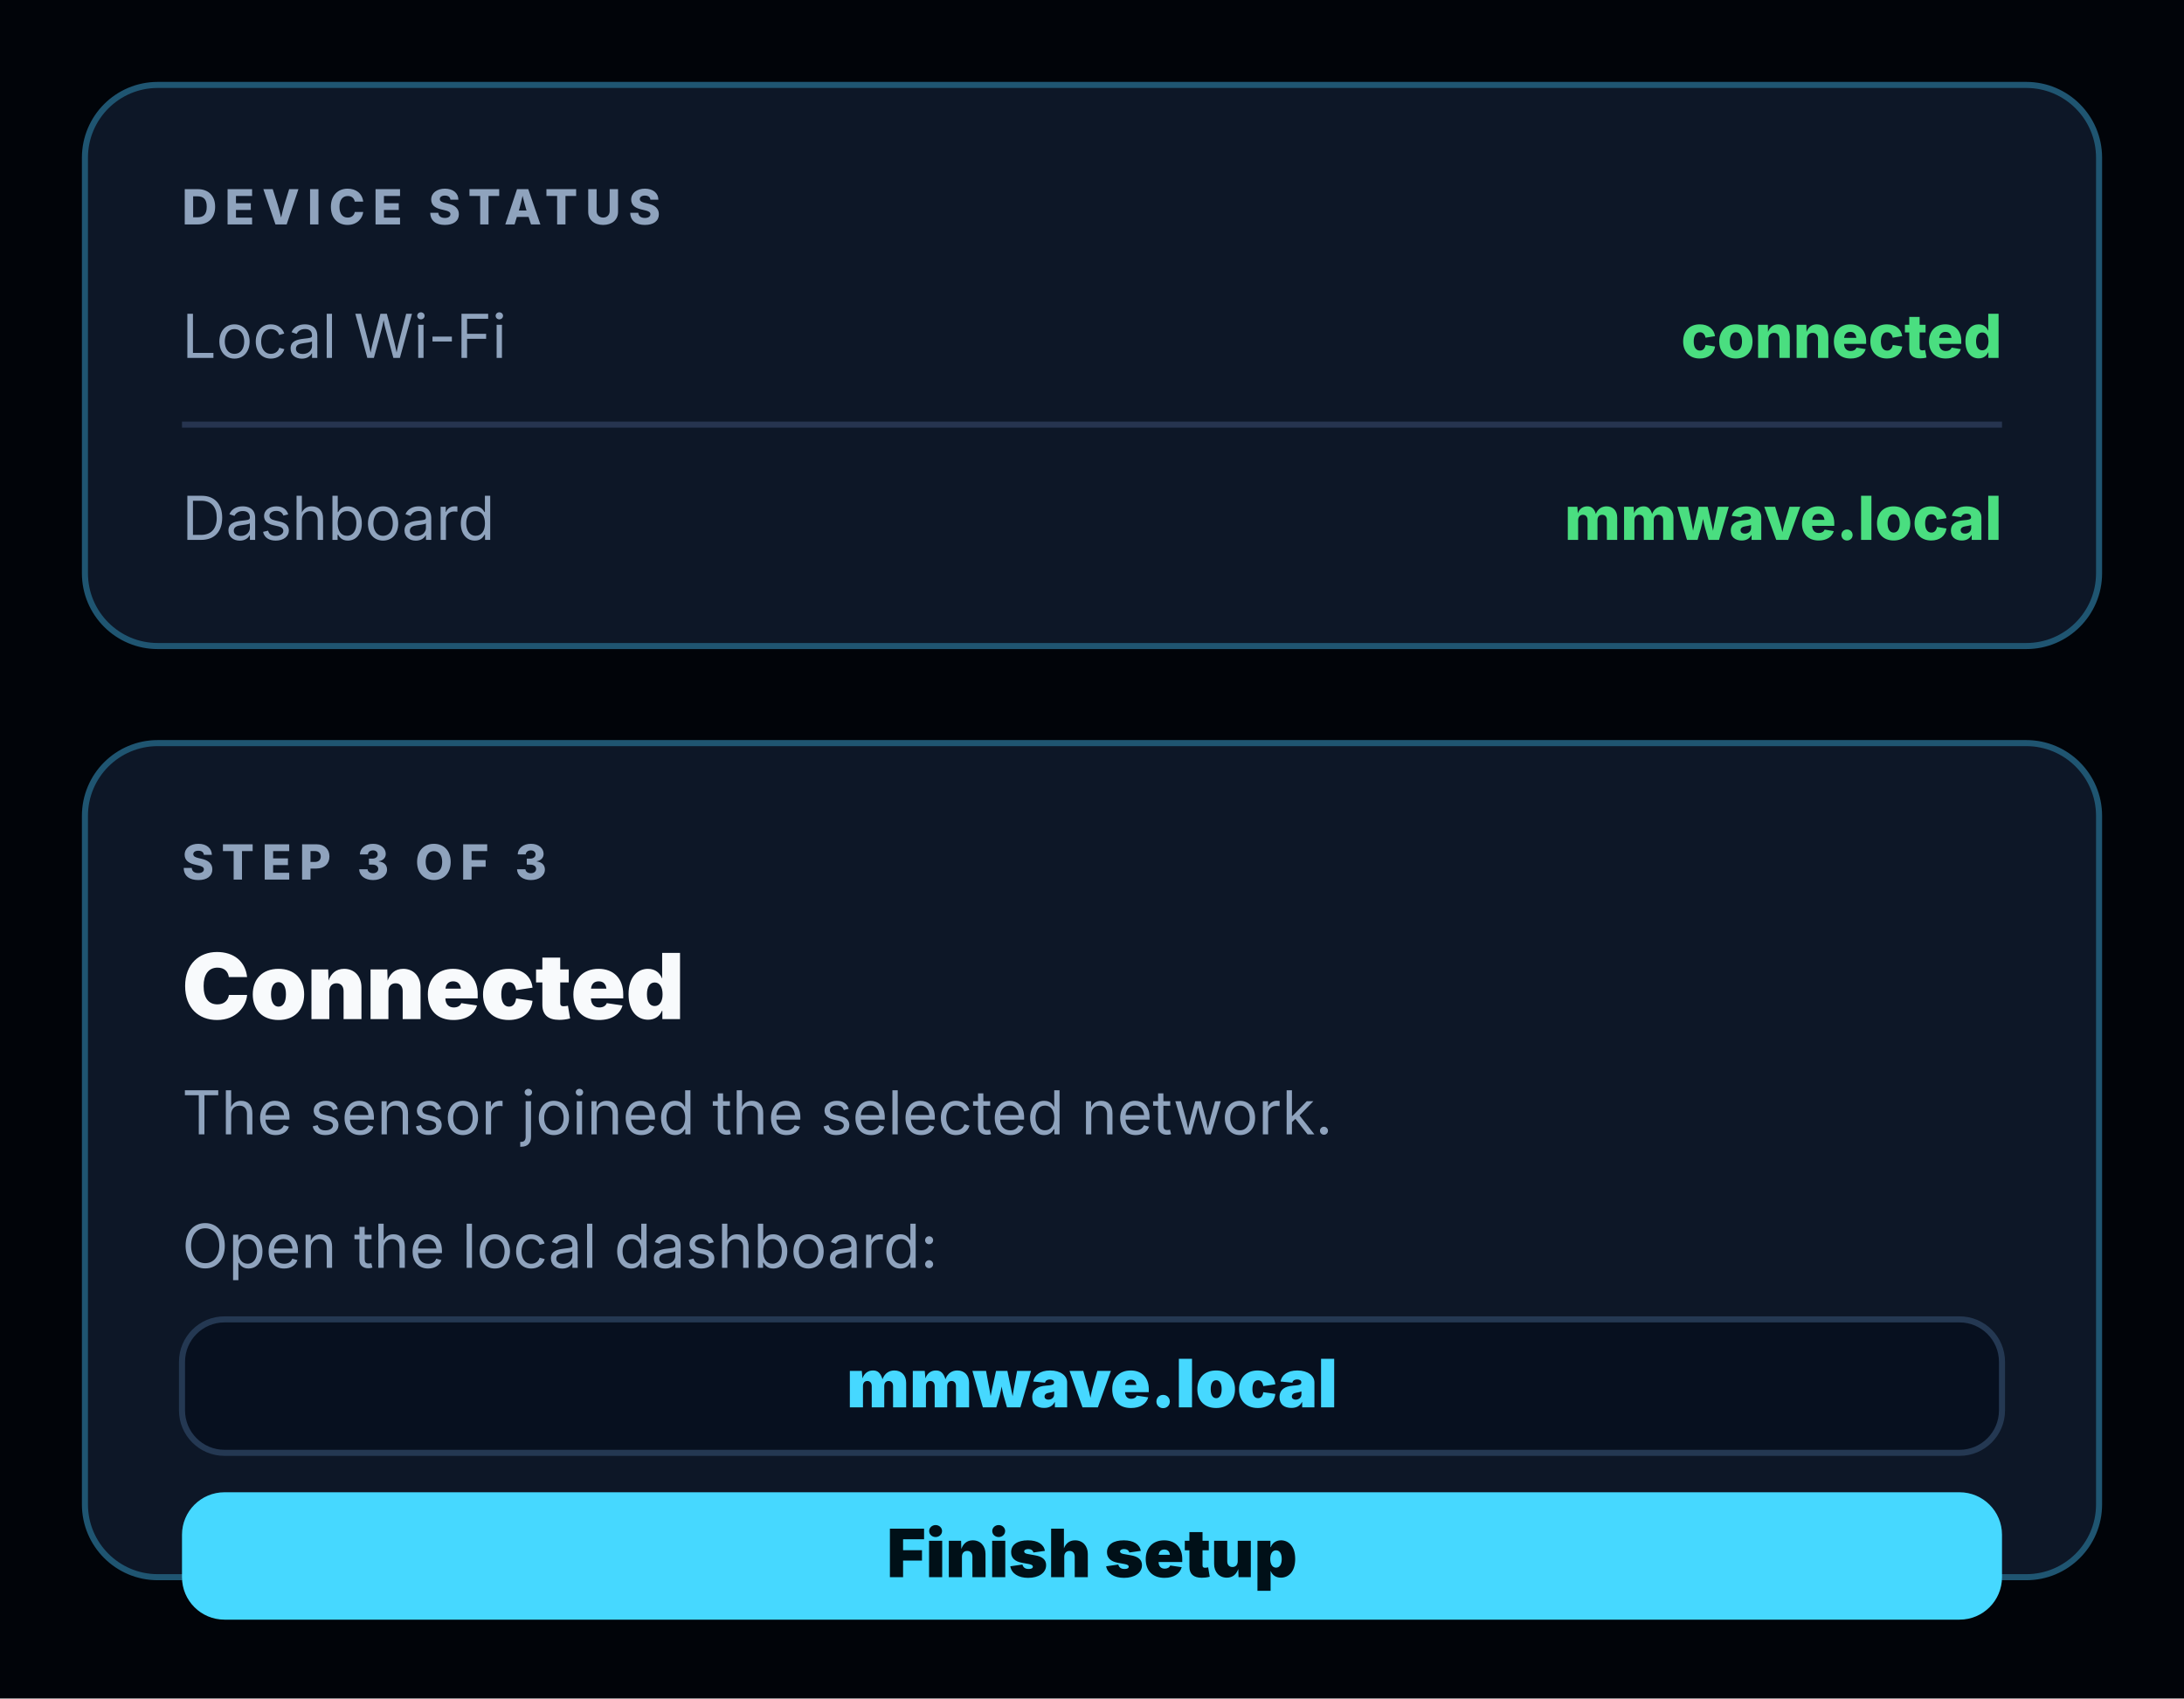
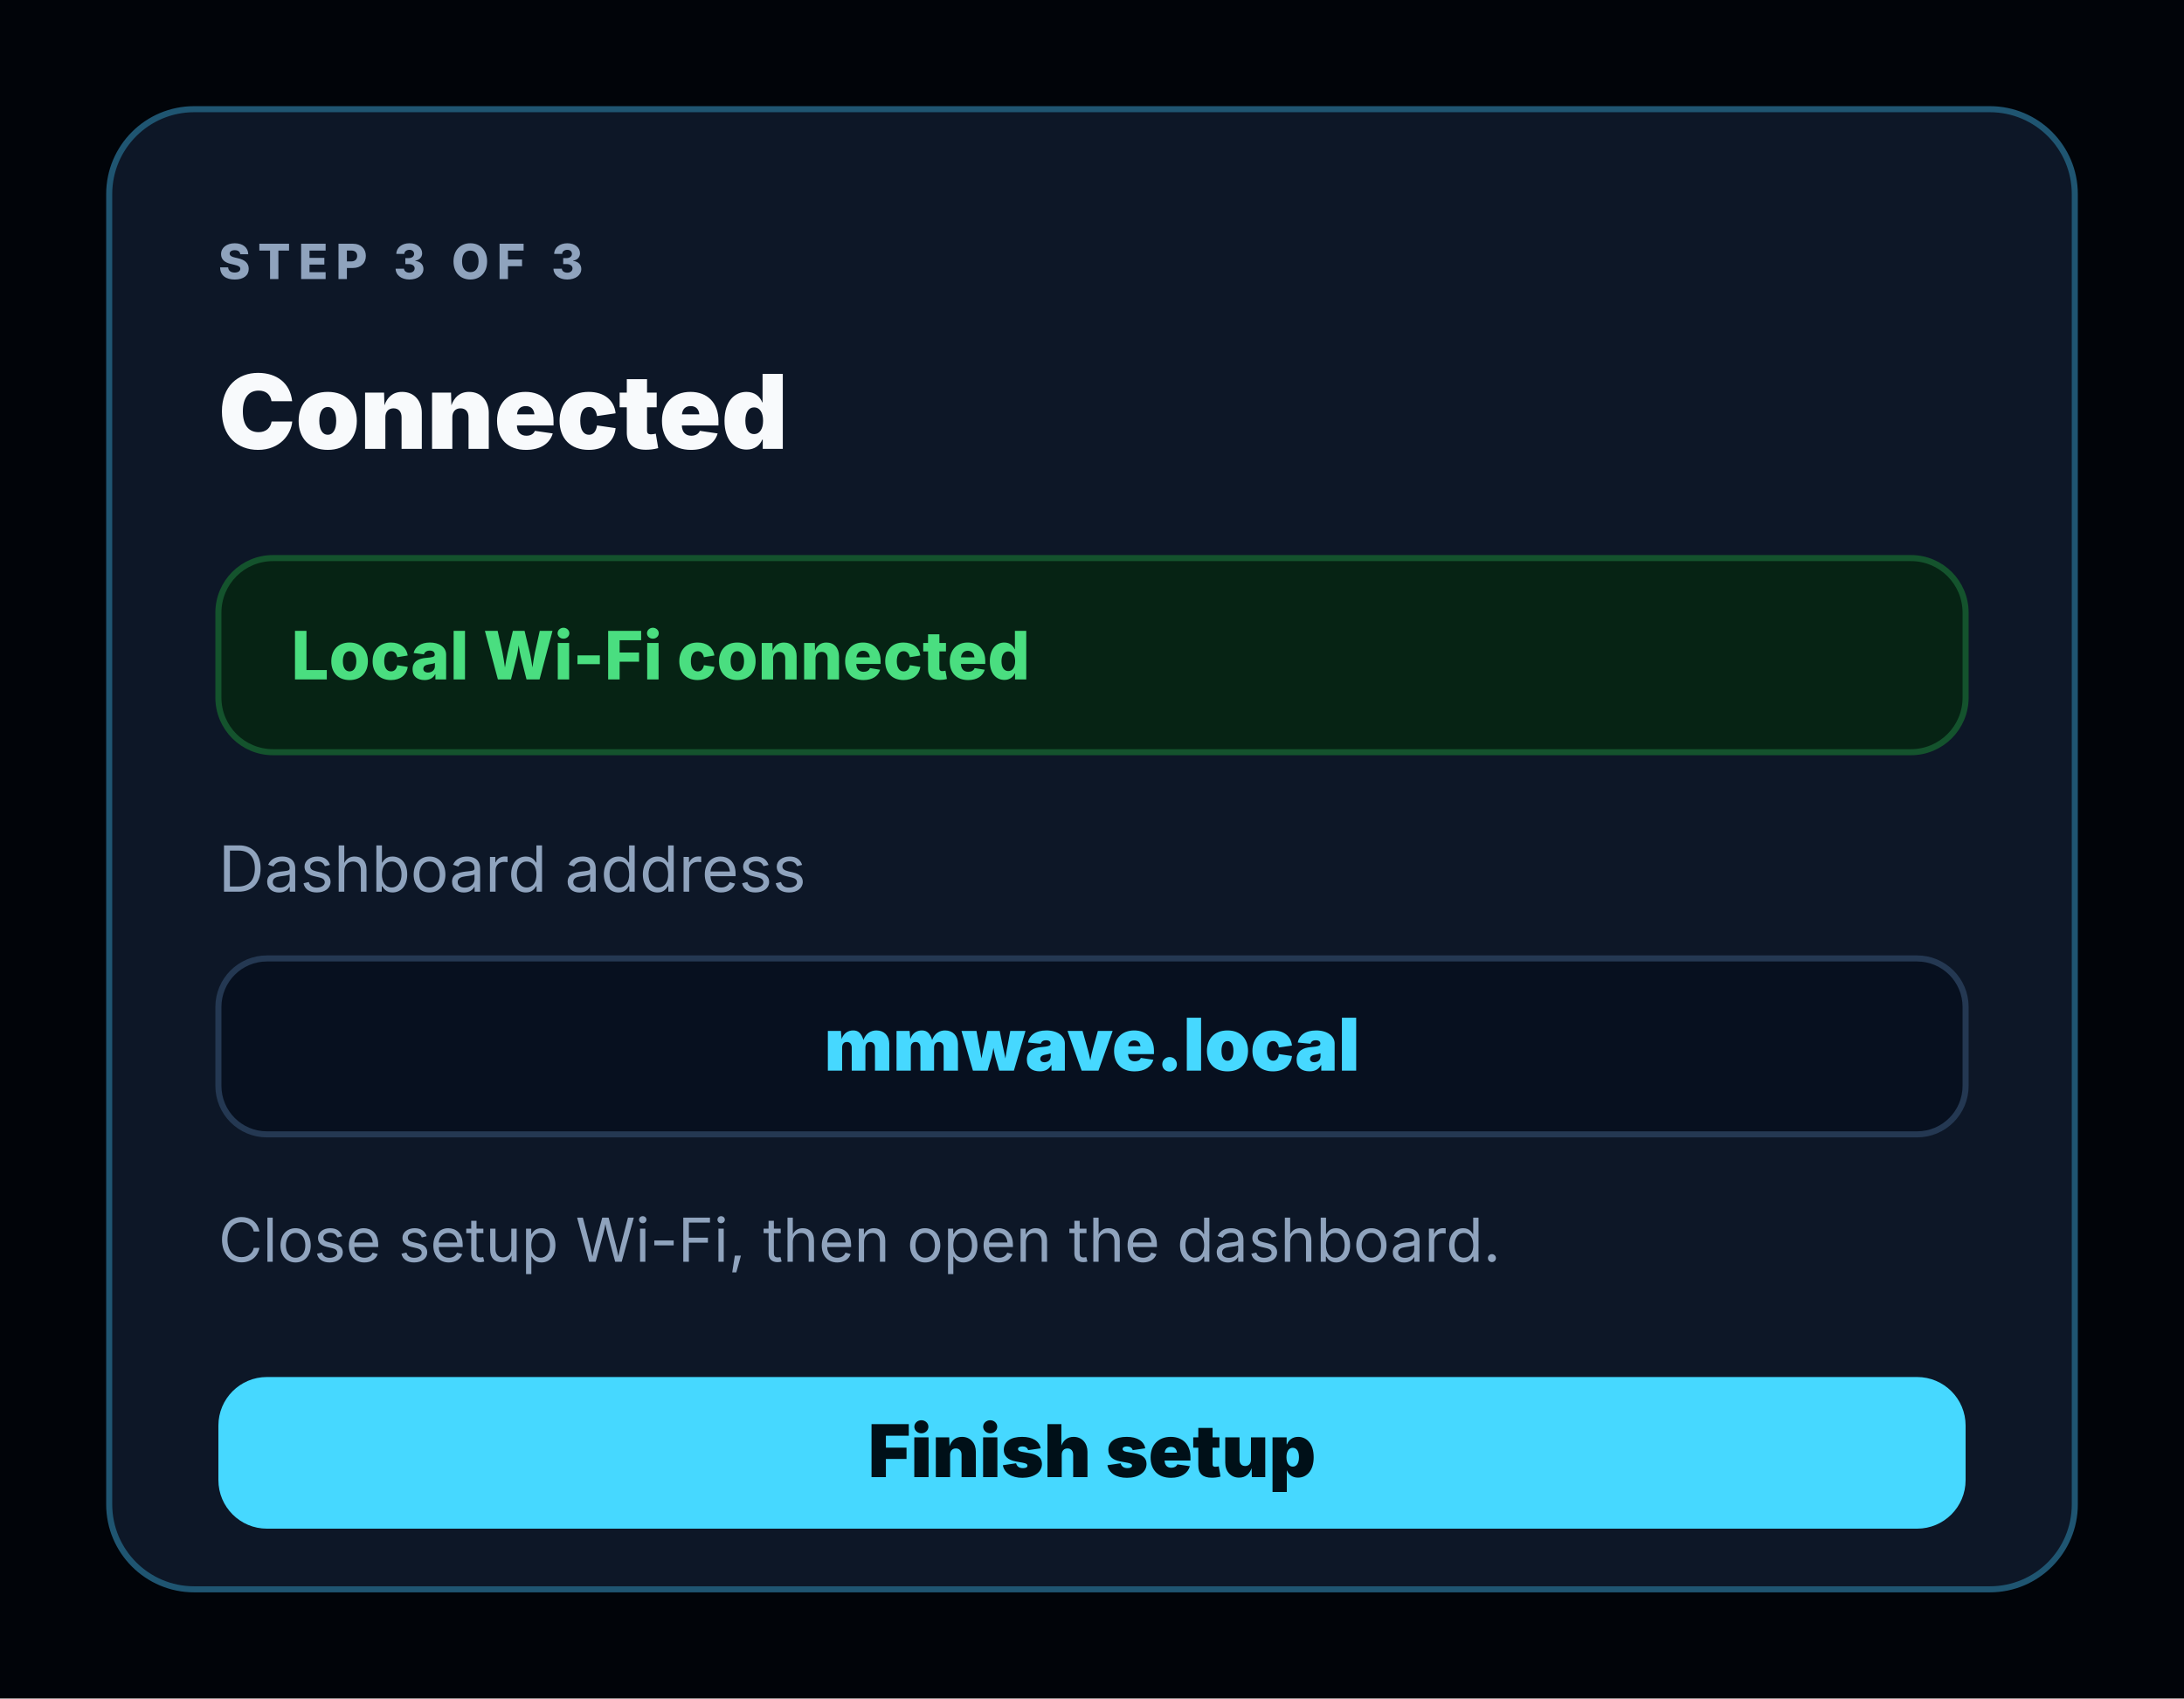
- <svg xmlns="http://www.w3.org/2000/svg" width="720" height="560" viewBox="0 0 720 560" role="img" aria-label="Portal connected handoff screen">
+ <svg xmlns="http://www.w3.org/2000/svg" width="720" height="560" viewBox="0 0 720 560" role="img" aria-label="Step 3 connected handoff screen">
  <rect width="720" height="560" fill="#010409" />
  <g font-family="Inter,Segoe UI,Arial,sans-serif">
-     <rect x="28" y="28" width="664" height="185" rx="24" fill="#0d1727" stroke="#1f5571" stroke-width="2" />
-     <text x="60" y="74" fill="#8fa3bd" font-size="16" font-weight="800" letter-spacing=".16em">DEVICE STATUS</text>
-     <text x="60" y="118" fill="#8fa3bd" font-size="20">Local Wi-Fi</text>
-     <text x="660" y="118" text-anchor="end" fill="#4ade80" font-size="20" font-weight="800">connected</text>
-     <line x1="60" y1="140" x2="660" y2="140" stroke="#26344f" stroke-width="2" />
-     <text x="60" y="178" fill="#8fa3bd" font-size="20">Dashboard</text>
-     <text x="660" y="178" text-anchor="end" fill="#4ade80" font-size="20" font-weight="800">mmwave.local</text>
-     <rect x="28" y="245" width="664" height="275" rx="24" fill="#0d1727" stroke="#1f5571" stroke-width="2" />
-     <text x="60" y="290" fill="#8fa3bd" font-size="16" font-weight="800" letter-spacing=".16em">STEP 3 OF 3</text>
-     <text x="60" y="336" fill="#f8fafc" font-size="30" font-weight="900">Connected</text>
-     <text x="60" y="374" fill="#8fa3bd" font-size="20">The sensor joined the selected network.</text>
-     <text x="60" y="418" fill="#8fa3bd" font-size="20">Open the local dashboard:</text>
-     <rect x="60" y="435" width="600" height="44" rx="14" fill="#07101f" stroke="#243852" stroke-width="2" />
-     <text x="360" y="464" text-anchor="middle" fill="#46d8ff" font-size="22" font-weight="900">mmwave.local</text>
-     <rect x="60" y="492" width="600" height="42" rx="14" fill="#46d8ff" />
-     <text x="360" y="520" text-anchor="middle" fill="#001018" font-size="22" font-weight="900">Finish setup</text>
+     <rect x="36" y="36" width="648" height="488" rx="28" fill="#0d1727" stroke="#1f5571" stroke-width="2" />
+     <text x="72" y="92" fill="#8fa3bd" font-size="16" font-weight="800" letter-spacing=".16em">STEP 3 OF 3</text>
+     <text x="72" y="148" fill="#f8fafc" font-size="34" font-weight="900">Connected</text>
+     <rect x="72" y="184" width="576" height="64" rx="18" fill="#062314" stroke="#14532d" stroke-width="2" />
+     <text x="96" y="224" fill="#4ade80" font-size="22" font-weight="800">Local Wi-Fi connected</text>
+     <text x="72" y="294" fill="#8fa3bd" font-size="21">Dashboard address</text>
+     <rect x="72" y="316" width="576" height="58" rx="16" fill="#07101f" stroke="#243852" stroke-width="2" />
+     <text x="360" y="353" text-anchor="middle" fill="#46d8ff" font-size="24" font-weight="900">mmwave.local</text>
+     <text x="72" y="416" fill="#8fa3bd" font-size="20">Close setup Wi-Fi, then open the dashboard.</text>
+     <rect x="72" y="454" width="576" height="50" rx="16" fill="#46d8ff" />
+     <text x="360" y="487" text-anchor="middle" fill="#001018" font-size="24" font-weight="900">Finish setup</text>
  </g>
</svg>
